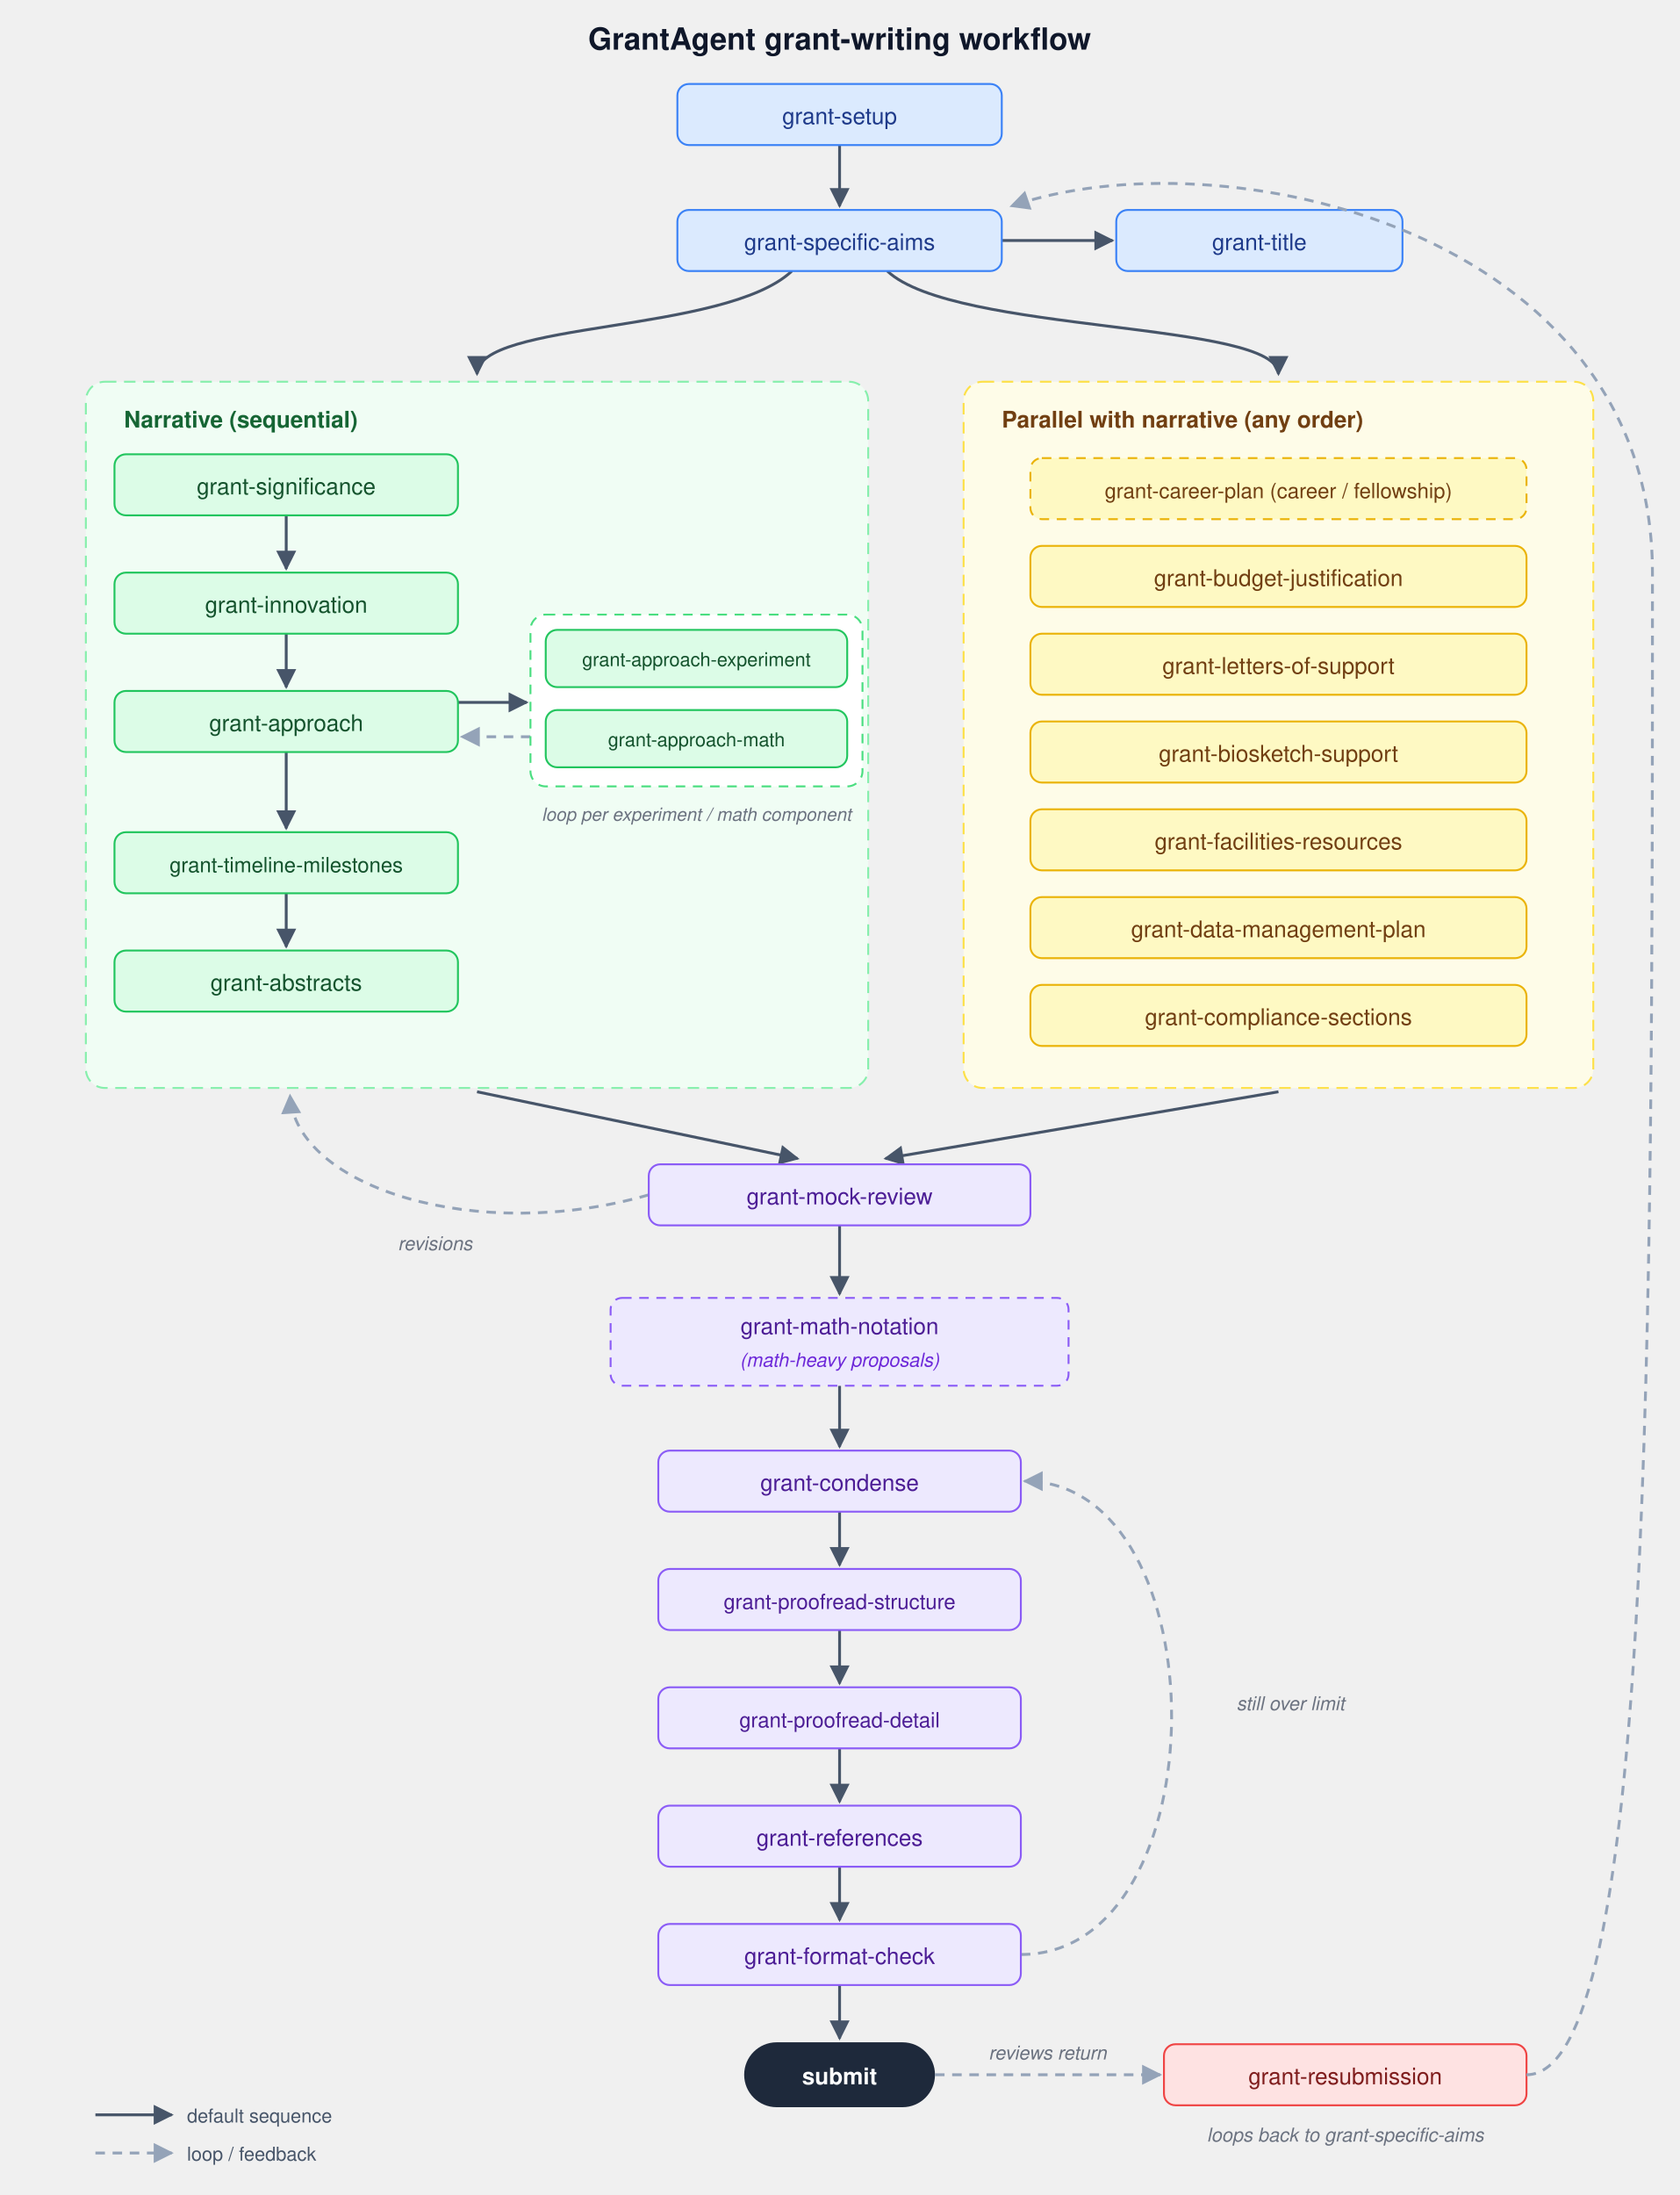
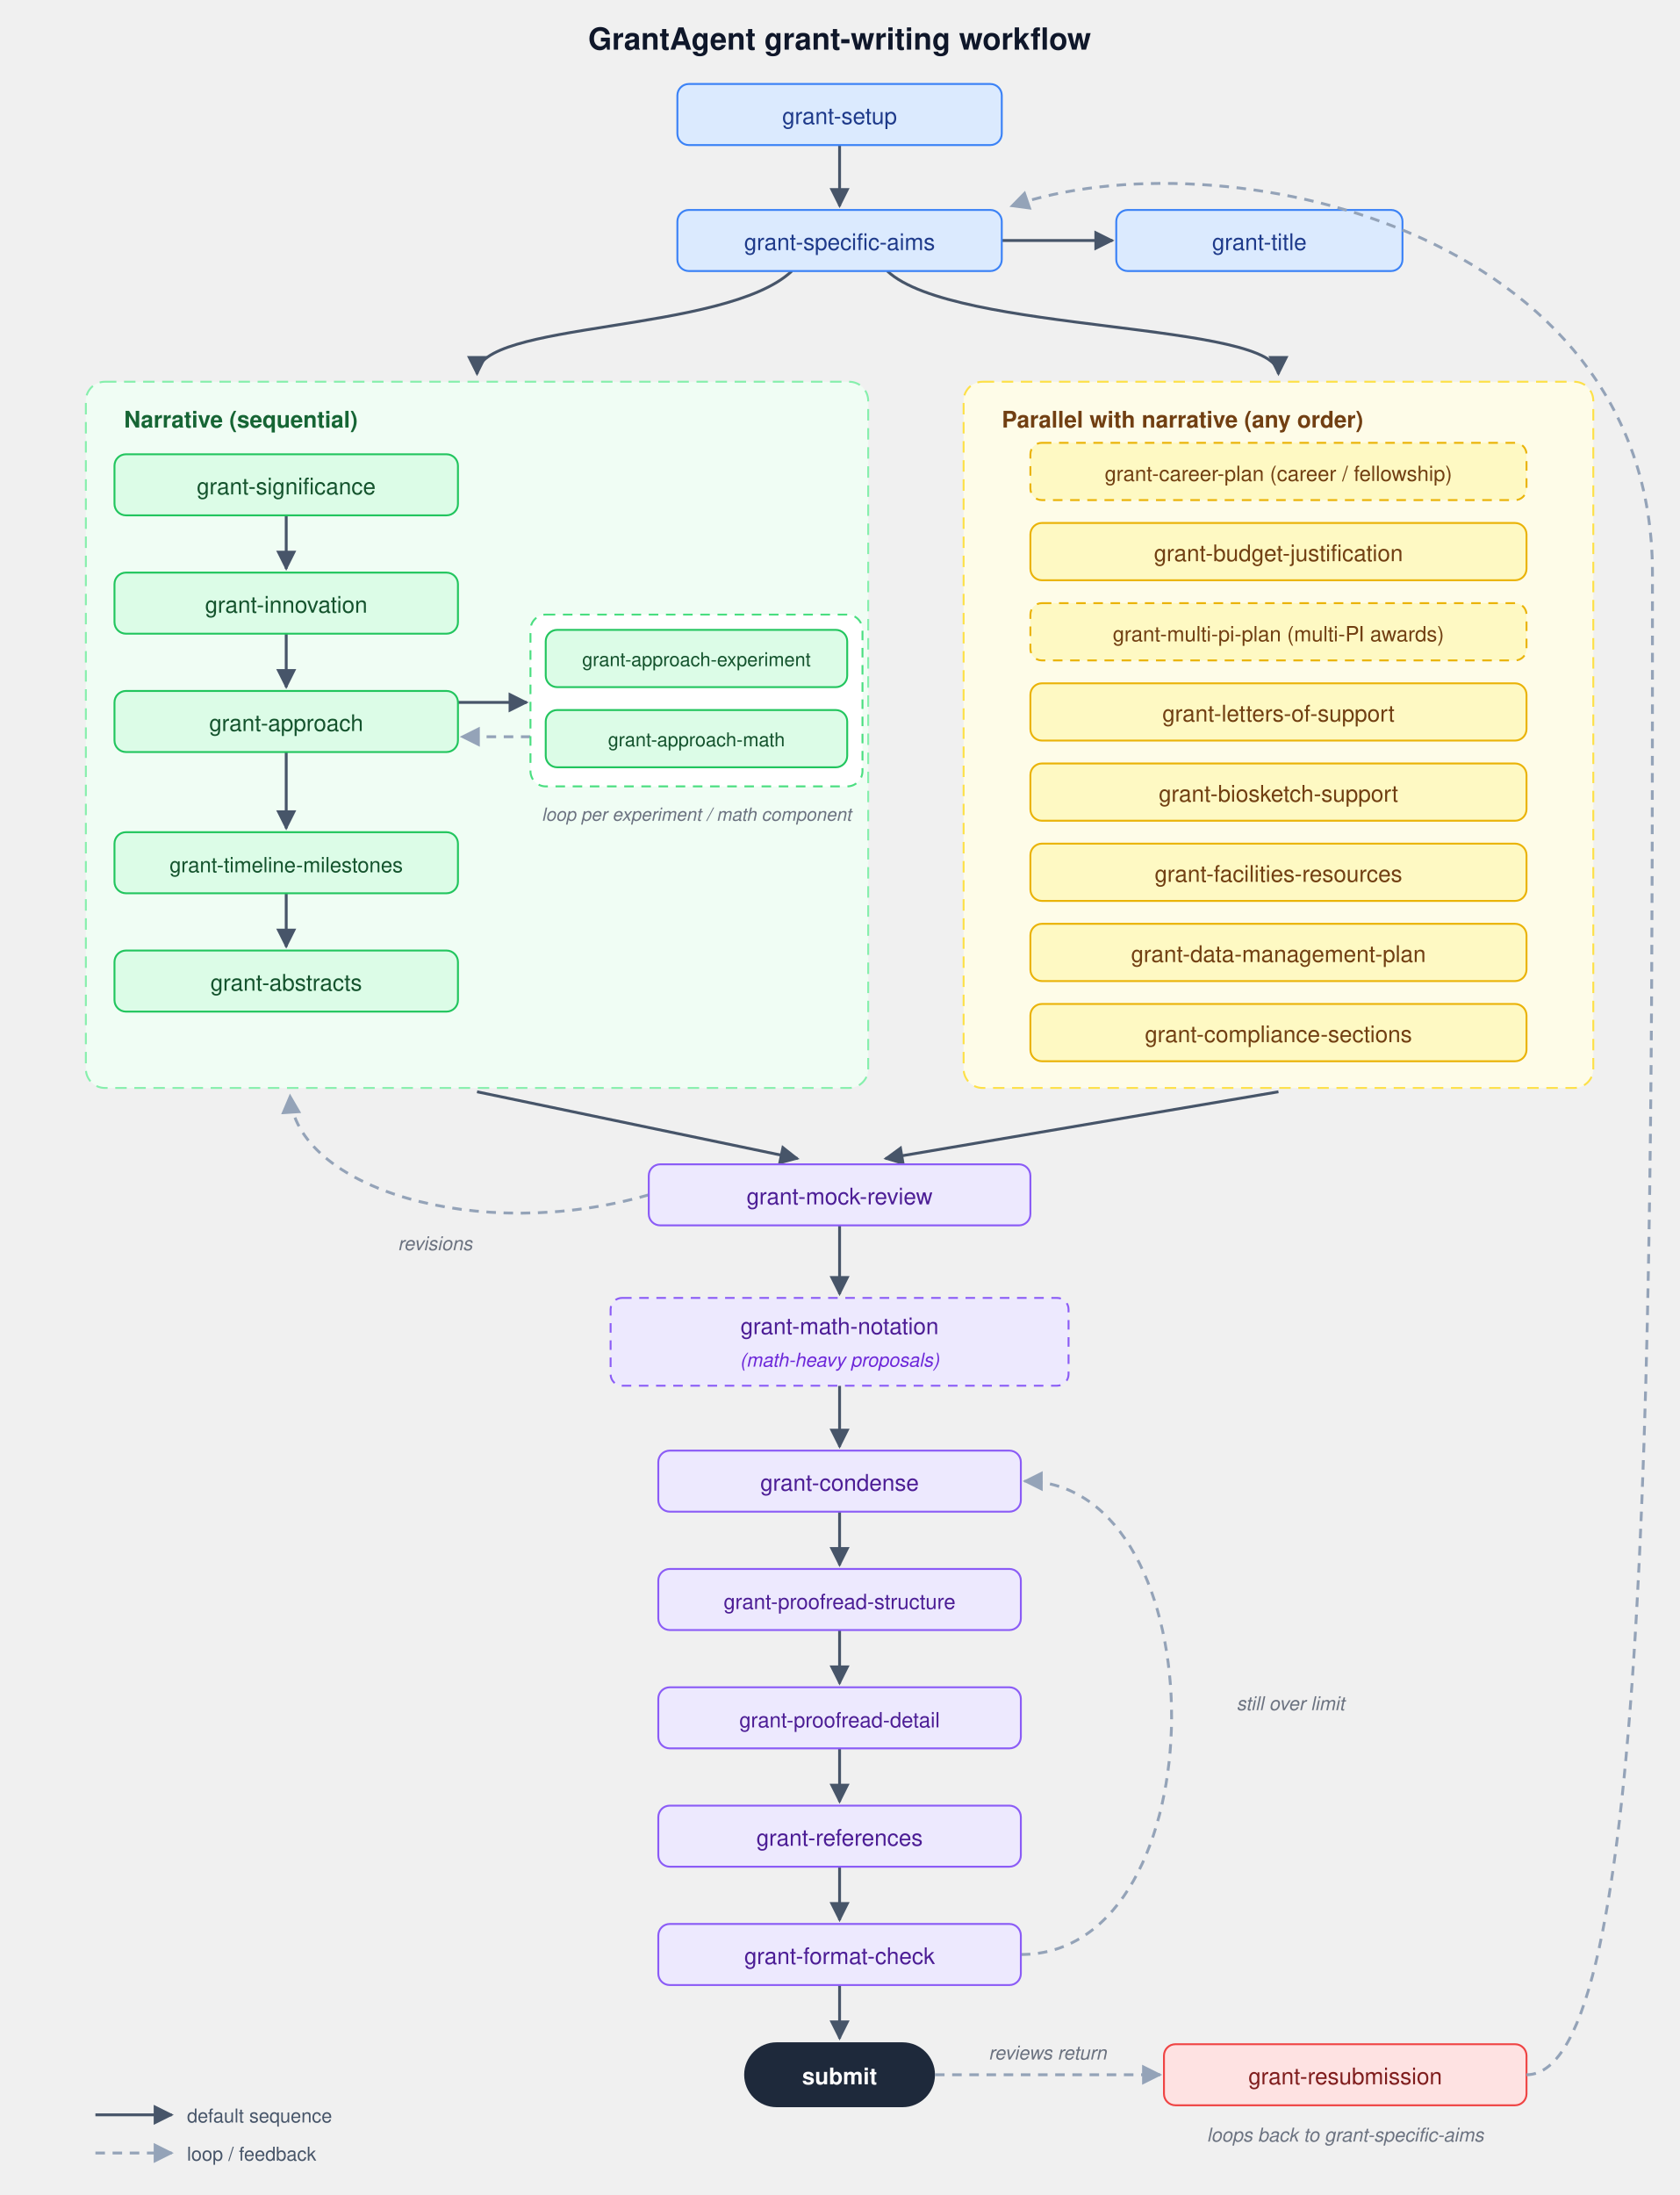
<svg xmlns="http://www.w3.org/2000/svg" viewBox="0 0 880 1150" font-family="Helvetica, Arial, sans-serif">
  <defs>
    <marker id="a" viewBox="0 0 10 10" refX="9" refY="5" markerWidth="7" markerHeight="7" orient="auto-start-reverse">
      <path d="M0,0 L10,5 L0,10 z" fill="#475569" />
    </marker>
    <marker id="ad" viewBox="0 0 10 10" refX="9" refY="5" markerWidth="7" markerHeight="7" orient="auto-start-reverse">
      <path d="M0,0 L10,5 L0,10 z" fill="#94a3b8" />
    </marker>
  </defs>
  <text x="440" y="26" text-anchor="middle" font-size="16" font-weight="bold" fill="#0f172a">GrantAgent grant-writing workflow</text>
  <rect x="45" y="200" width="410" height="370" rx="10" fill="#f0fdf4" stroke="#86efac" stroke-dasharray="6 4" />
  <text x="65" y="224" font-size="12" font-weight="bold" fill="#166534">Narrative (sequential)</text>
  <rect x="505" y="200" width="330" height="370" rx="10" fill="#fefce8" stroke="#fde047" stroke-dasharray="6 4" />
  <text x="525" y="224" font-size="12" font-weight="bold" fill="#713f12">Parallel with narrative (any order)</text>
  <line x1="440" y1="76" x2="440" y2="108" stroke="#475569" stroke-width="1.5" marker-end="url(#a)" />
  <line x1="525" y1="126" x2="583" y2="126" stroke="#475569" stroke-width="1.5" marker-end="url(#a)" />
  <path d="M415,142 C380,175 250,168 250,196" fill="none" stroke="#475569" stroke-width="1.5" marker-end="url(#a)" />
  <path d="M465,142 C500,175 670,168 670,196" fill="none" stroke="#475569" stroke-width="1.5" marker-end="url(#a)" />
  <rect x="355" y="44" width="170" height="32" rx="6" fill="#dbeafe" stroke="#3b82f6" />
  <text x="440" y="65" text-anchor="middle" font-size="12" fill="#1e3a8a">grant-setup</text>
  <rect x="355" y="110" width="170" height="32" rx="6" fill="#dbeafe" stroke="#3b82f6" />
  <text x="440" y="131" text-anchor="middle" font-size="12" fill="#1e3a8a">grant-specific-aims</text>
  <rect x="585" y="110" width="150" height="32" rx="6" fill="#dbeafe" stroke="#3b82f6" />
  <text x="660" y="131" text-anchor="middle" font-size="12" fill="#1e3a8a">grant-title</text>
  <line x1="150" y1="270" x2="150" y2="298" stroke="#475569" stroke-width="1.5" marker-end="url(#a)" />
  <line x1="150" y1="332" x2="150" y2="360" stroke="#475569" stroke-width="1.5" marker-end="url(#a)" />
  <line x1="150" y1="394" x2="150" y2="434" stroke="#475569" stroke-width="1.5" marker-end="url(#a)" />
  <line x1="150" y1="468" x2="150" y2="496" stroke="#475569" stroke-width="1.5" marker-end="url(#a)" />
  <line x1="240" y1="368" x2="276" y2="368" stroke="#475569" stroke-width="1.5" marker-end="url(#a)" />
  <line x1="278" y1="386" x2="242" y2="386" stroke="#94a3b8" stroke-width="1.5" stroke-dasharray="5 4" marker-end="url(#ad)" />
  <text x="365" y="430" text-anchor="middle" font-size="9.5" font-style="italic" fill="#6b7280">loop per experiment / math component</text>
  <rect x="60" y="238" width="180" height="32" rx="6" fill="#dcfce7" stroke="#22c55e" />
  <text x="150" y="259" text-anchor="middle" font-size="12" fill="#14532d">grant-significance</text>
  <rect x="60" y="300" width="180" height="32" rx="6" fill="#dcfce7" stroke="#22c55e" />
  <text x="150" y="321" text-anchor="middle" font-size="12" fill="#14532d">grant-innovation</text>
  <rect x="60" y="362" width="180" height="32" rx="6" fill="#dcfce7" stroke="#22c55e" />
  <text x="150" y="383" text-anchor="middle" font-size="12" fill="#14532d">grant-approach</text>
  <rect x="278" y="322" width="174" height="90" rx="8" fill="#ffffff" stroke="#4ade80" stroke-dasharray="5 4" />
  <rect x="286" y="330" width="158" height="30" rx="6" fill="#dcfce7" stroke="#22c55e" />
  <text x="365" y="349" text-anchor="middle" font-size="10" fill="#14532d">grant-approach-experiment</text>
  <rect x="286" y="372" width="158" height="30" rx="6" fill="#dcfce7" stroke="#22c55e" />
  <text x="365" y="391" text-anchor="middle" font-size="10" fill="#14532d">grant-approach-math</text>
  <rect x="60" y="436" width="180" height="32" rx="6" fill="#dcfce7" stroke="#22c55e" />
  <text x="150" y="457" text-anchor="middle" font-size="11" fill="#14532d">grant-timeline-milestones</text>
  <rect x="60" y="498" width="180" height="32" rx="6" fill="#dcfce7" stroke="#22c55e" />
  <text x="150" y="519" text-anchor="middle" font-size="12" fill="#14532d">grant-abstracts</text>
-   <rect x="540" y="240" width="260" height="32" rx="6" fill="#fef9c3" stroke="#eab308" stroke-dasharray="5 4" />
-   <text x="670" y="261" text-anchor="middle" font-size="11" fill="#713f12">grant-career-plan (career / fellowship)</text>
-   <rect x="540" y="286" width="260" height="32" rx="6" fill="#fef9c3" stroke="#eab308" />
-   <text x="670" y="307" text-anchor="middle" font-size="12" fill="#713f12">grant-budget-justification</text>
-   <rect x="540" y="332" width="260" height="32" rx="6" fill="#fef9c3" stroke="#eab308" />
-   <text x="670" y="353" text-anchor="middle" font-size="12" fill="#713f12">grant-letters-of-support</text>
-   <rect x="540" y="378" width="260" height="32" rx="6" fill="#fef9c3" stroke="#eab308" />
-   <text x="670" y="399" text-anchor="middle" font-size="12" fill="#713f12">grant-biosketch-support</text>
-   <rect x="540" y="424" width="260" height="32" rx="6" fill="#fef9c3" stroke="#eab308" />
-   <text x="670" y="445" text-anchor="middle" font-size="12" fill="#713f12">grant-facilities-resources</text>
-   <rect x="540" y="470" width="260" height="32" rx="6" fill="#fef9c3" stroke="#eab308" />
-   <text x="670" y="491" text-anchor="middle" font-size="12" fill="#713f12">grant-data-management-plan</text>
-   <rect x="540" y="516" width="260" height="32" rx="6" fill="#fef9c3" stroke="#eab308" />
-   <text x="670" y="537" text-anchor="middle" font-size="12" fill="#713f12">grant-compliance-sections</text>
+   <rect x="540" y="232" width="260" height="30" rx="6" fill="#fef9c3" stroke="#eab308" stroke-dasharray="5 4" />
+   <text x="670" y="252" text-anchor="middle" font-size="11" fill="#713f12">grant-career-plan (career / fellowship)</text>
+   <rect x="540" y="274" width="260" height="30" rx="6" fill="#fef9c3" stroke="#eab308" />
+   <text x="670" y="294" text-anchor="middle" font-size="12" fill="#713f12">grant-budget-justification</text>
+   <rect x="540" y="316" width="260" height="30" rx="6" fill="#fef9c3" stroke="#eab308" stroke-dasharray="5 4" />
+   <text x="670" y="336" text-anchor="middle" font-size="11" fill="#713f12">grant-multi-pi-plan (multi-PI awards)</text>
+   <rect x="540" y="358" width="260" height="30" rx="6" fill="#fef9c3" stroke="#eab308" />
+   <text x="670" y="378" text-anchor="middle" font-size="12" fill="#713f12">grant-letters-of-support</text>
+   <rect x="540" y="400" width="260" height="30" rx="6" fill="#fef9c3" stroke="#eab308" />
+   <text x="670" y="420" text-anchor="middle" font-size="12" fill="#713f12">grant-biosketch-support</text>
+   <rect x="540" y="442" width="260" height="30" rx="6" fill="#fef9c3" stroke="#eab308" />
+   <text x="670" y="462" text-anchor="middle" font-size="12" fill="#713f12">grant-facilities-resources</text>
+   <rect x="540" y="484" width="260" height="30" rx="6" fill="#fef9c3" stroke="#eab308" />
+   <text x="670" y="504" text-anchor="middle" font-size="12" fill="#713f12">grant-data-management-plan</text>
+   <rect x="540" y="526" width="260" height="30" rx="6" fill="#fef9c3" stroke="#eab308" />
+   <text x="670" y="546" text-anchor="middle" font-size="12" fill="#713f12">grant-compliance-sections</text>
  <line x1="250" y1="572" x2="418" y2="607" stroke="#475569" stroke-width="1.5" marker-end="url(#a)" />
  <line x1="670" y1="572" x2="464" y2="607" stroke="#475569" stroke-width="1.5" marker-end="url(#a)" />
  <path d="M340,626 C250,652 155,622 152,574" fill="none" stroke="#94a3b8" stroke-width="1.5" stroke-dasharray="5 4" marker-end="url(#ad)" />
  <text x="228" y="655" text-anchor="middle" font-size="10" font-style="italic" fill="#6b7280">revisions</text>
  <line x1="440" y1="642" x2="440" y2="678" stroke="#475569" stroke-width="1.5" marker-end="url(#a)" />
  <line x1="440" y1="726" x2="440" y2="758" stroke="#475569" stroke-width="1.5" marker-end="url(#a)" />
  <line x1="440" y1="792" x2="440" y2="820" stroke="#475569" stroke-width="1.5" marker-end="url(#a)" />
  <line x1="440" y1="854" x2="440" y2="882" stroke="#475569" stroke-width="1.5" marker-end="url(#a)" />
  <line x1="440" y1="916" x2="440" y2="944" stroke="#475569" stroke-width="1.5" marker-end="url(#a)" />
  <line x1="440" y1="978" x2="440" y2="1006" stroke="#475569" stroke-width="1.5" marker-end="url(#a)" />
  <line x1="440" y1="1040" x2="440" y2="1068" stroke="#475569" stroke-width="1.5" marker-end="url(#a)" />
  <path d="M535,1024 C640,1024 640,776 537,776" fill="none" stroke="#94a3b8" stroke-width="1.5" stroke-dasharray="5 4" marker-end="url(#ad)" />
  <text x="648" y="896" font-size="10" font-style="italic" fill="#6b7280">still over limit</text>
  <rect x="340" y="610" width="200" height="32" rx="6" fill="#ede9fe" stroke="#8b5cf6" />
  <text x="440" y="631" text-anchor="middle" font-size="12" fill="#4c1d95">grant-mock-review</text>
  <rect x="320" y="680" width="240" height="46" rx="6" fill="#ede9fe" stroke="#8b5cf6" stroke-dasharray="5 4" />
  <text x="440" y="699" text-anchor="middle" font-size="12" fill="#4c1d95">grant-math-notation</text>
  <text x="440" y="716" text-anchor="middle" font-size="10" font-style="italic" fill="#6d28d9">(math-heavy proposals)</text>
  <rect x="345" y="760" width="190" height="32" rx="6" fill="#ede9fe" stroke="#8b5cf6" />
  <text x="440" y="781" text-anchor="middle" font-size="12" fill="#4c1d95">grant-condense</text>
  <rect x="345" y="822" width="190" height="32" rx="6" fill="#ede9fe" stroke="#8b5cf6" />
  <text x="440" y="843" text-anchor="middle" font-size="11" fill="#4c1d95">grant-proofread-structure</text>
  <rect x="345" y="884" width="190" height="32" rx="6" fill="#ede9fe" stroke="#8b5cf6" />
  <text x="440" y="905" text-anchor="middle" font-size="11" fill="#4c1d95">grant-proofread-detail</text>
  <rect x="345" y="946" width="190" height="32" rx="6" fill="#ede9fe" stroke="#8b5cf6" />
  <text x="440" y="967" text-anchor="middle" font-size="12" fill="#4c1d95">grant-references</text>
  <rect x="345" y="1008" width="190" height="32" rx="6" fill="#ede9fe" stroke="#8b5cf6" />
  <text x="440" y="1029" text-anchor="middle" font-size="12" fill="#4c1d95">grant-format-check</text>
  <rect x="390" y="1070" width="100" height="34" rx="17" fill="#1e293b" />
  <text x="440" y="1092" text-anchor="middle" font-size="12" font-weight="bold" fill="#ffffff">submit</text>
  <line x1="490" y1="1087" x2="608" y2="1087" stroke="#94a3b8" stroke-width="1.5" stroke-dasharray="5 4" marker-end="url(#ad)" />
  <text x="549" y="1079" text-anchor="middle" font-size="10" font-style="italic" fill="#6b7280">reviews return</text>
  <rect x="610" y="1071" width="190" height="32" rx="6" fill="#fee2e2" stroke="#ef4444" />
  <text x="705" y="1092" text-anchor="middle" font-size="12" fill="#7f1d1d">grant-resubmission</text>
  <path d="M800,1087 C866,1087 866,700 866,300 C866,120 640,70 530,108" fill="none" stroke="#94a3b8" stroke-width="1.5" stroke-dasharray="5 4" marker-end="url(#ad)" />
  <text x="705" y="1122" text-anchor="middle" font-size="10" font-style="italic" fill="#6b7280">loops back to grant-specific-aims</text>
  <line x1="50" y1="1108" x2="90" y2="1108" stroke="#475569" stroke-width="1.5" marker-end="url(#a)" />
  <text x="98" y="1112" font-size="10" fill="#475569">default sequence</text>
  <line x1="50" y1="1128" x2="90" y2="1128" stroke="#94a3b8" stroke-width="1.5" stroke-dasharray="5 4" marker-end="url(#ad)" />
  <text x="98" y="1132" font-size="10" fill="#475569">loop / feedback</text>
</svg>
